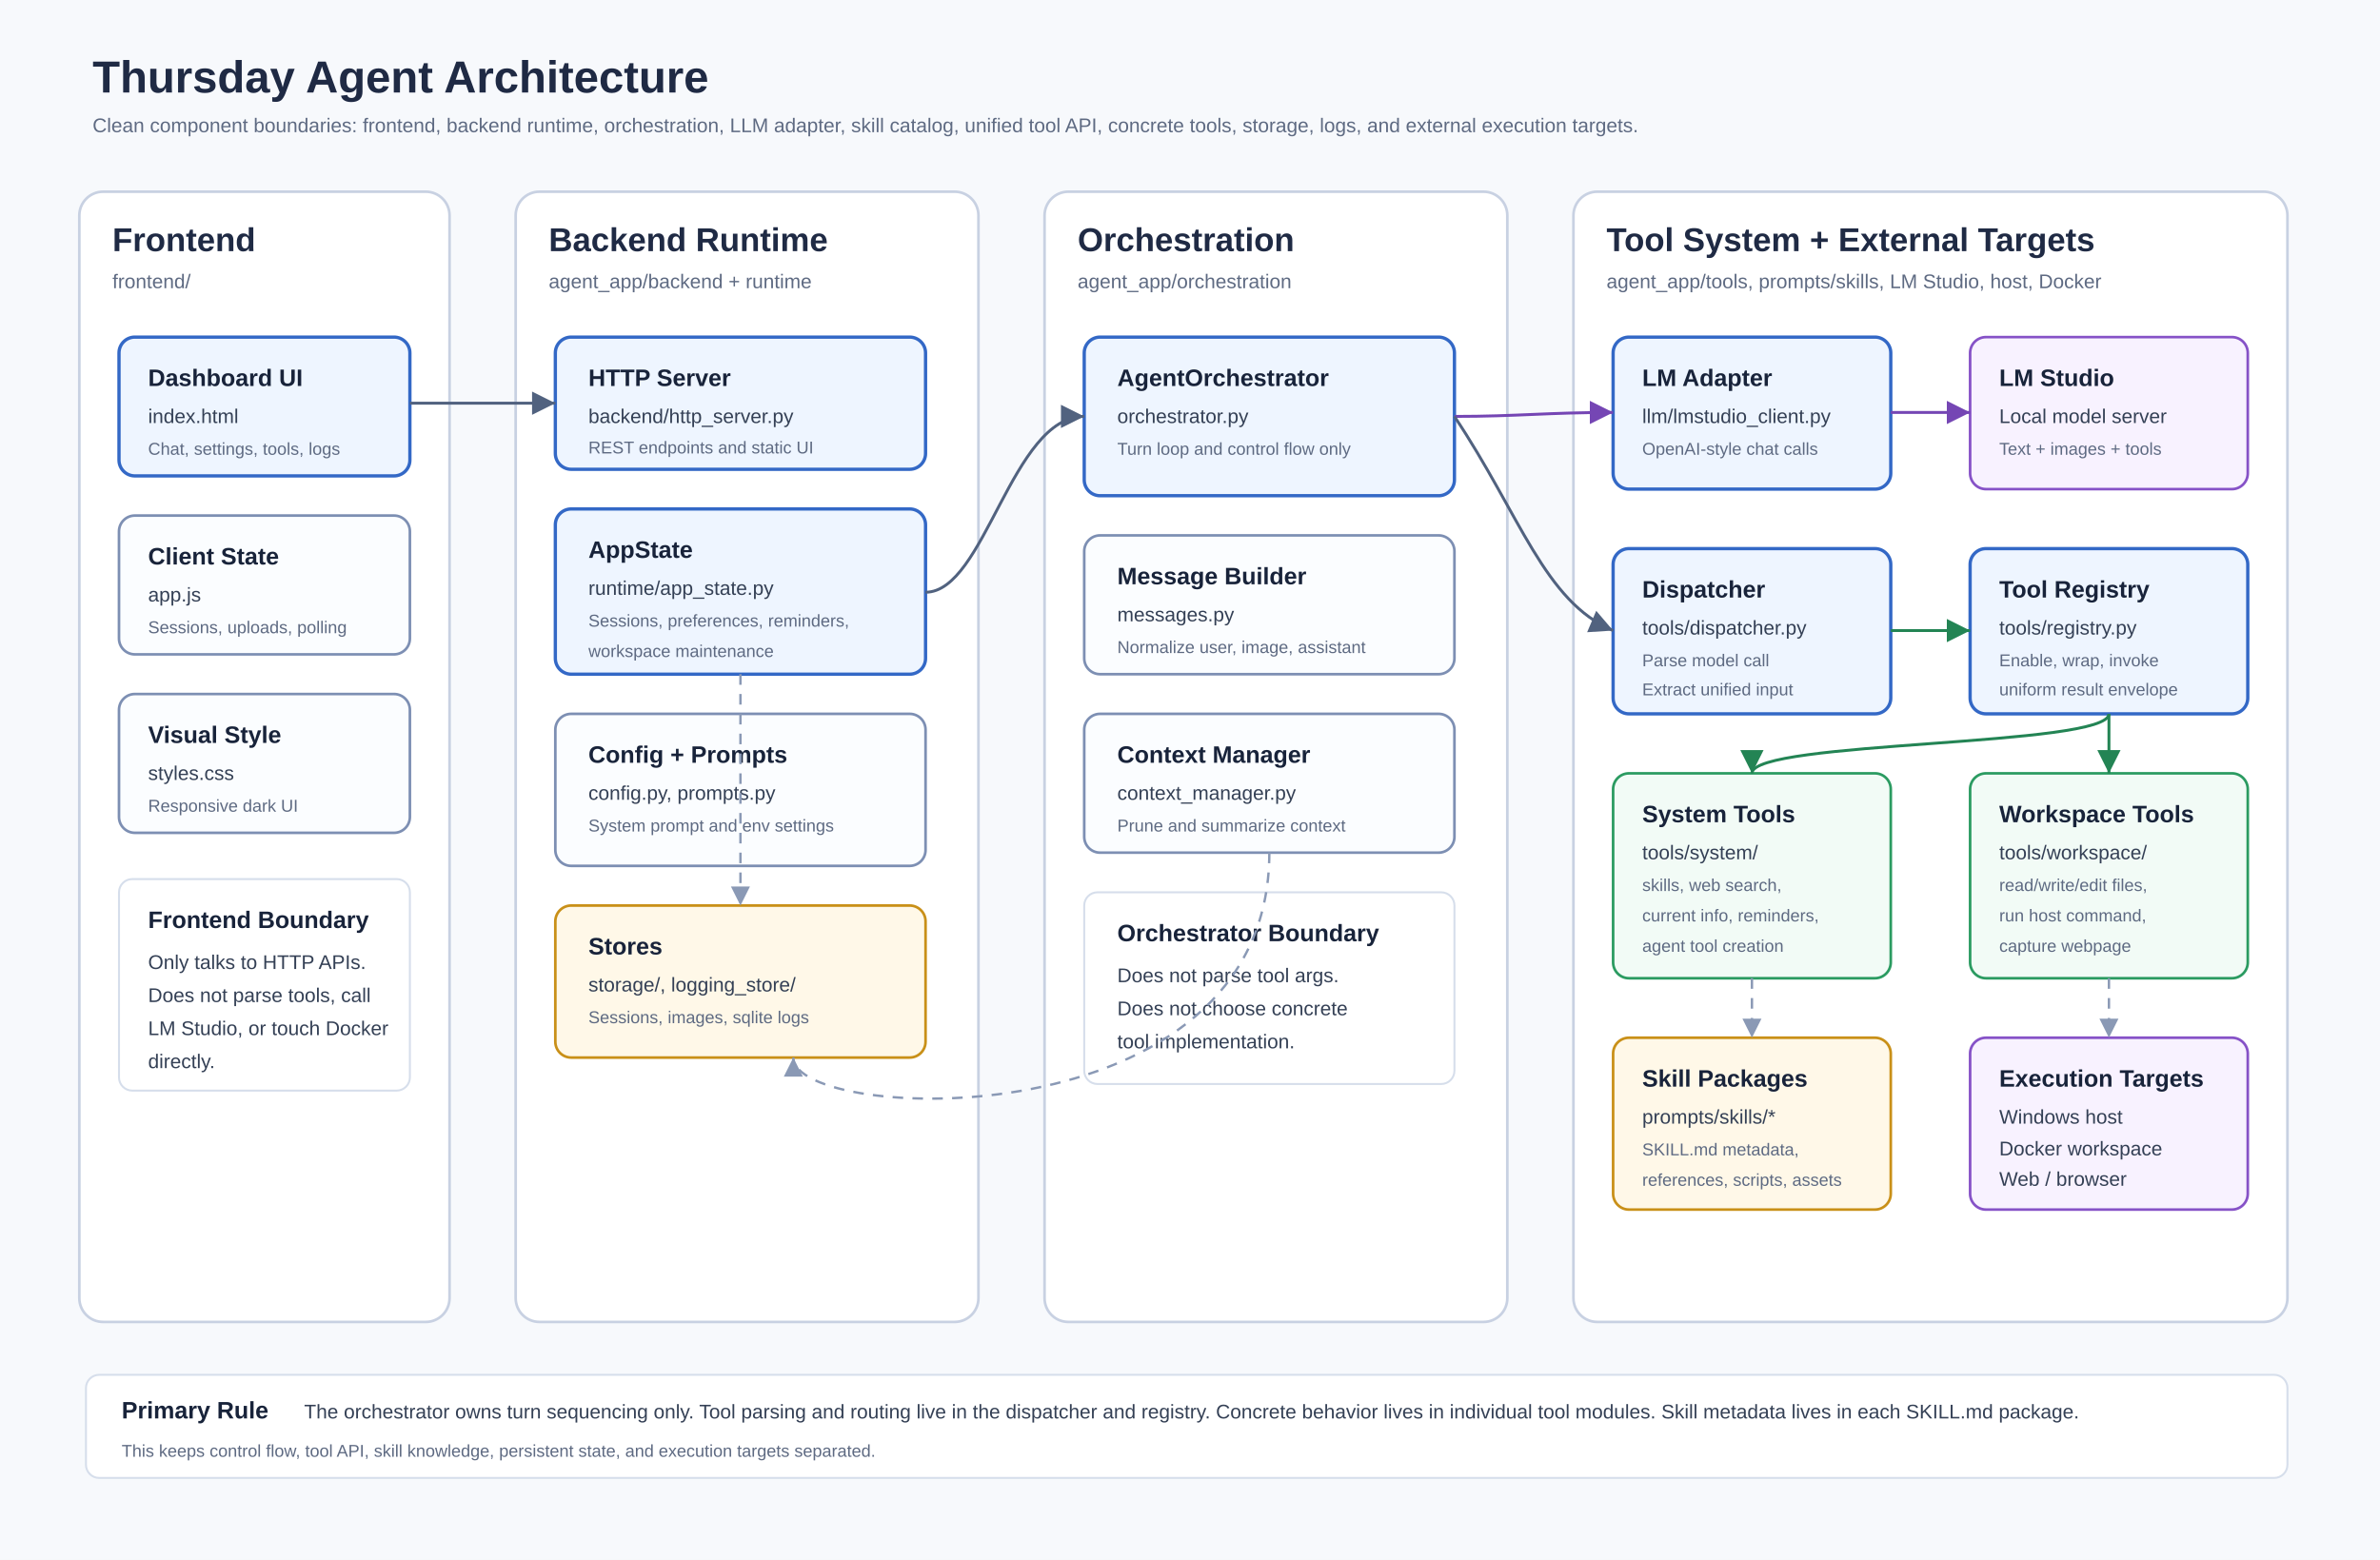
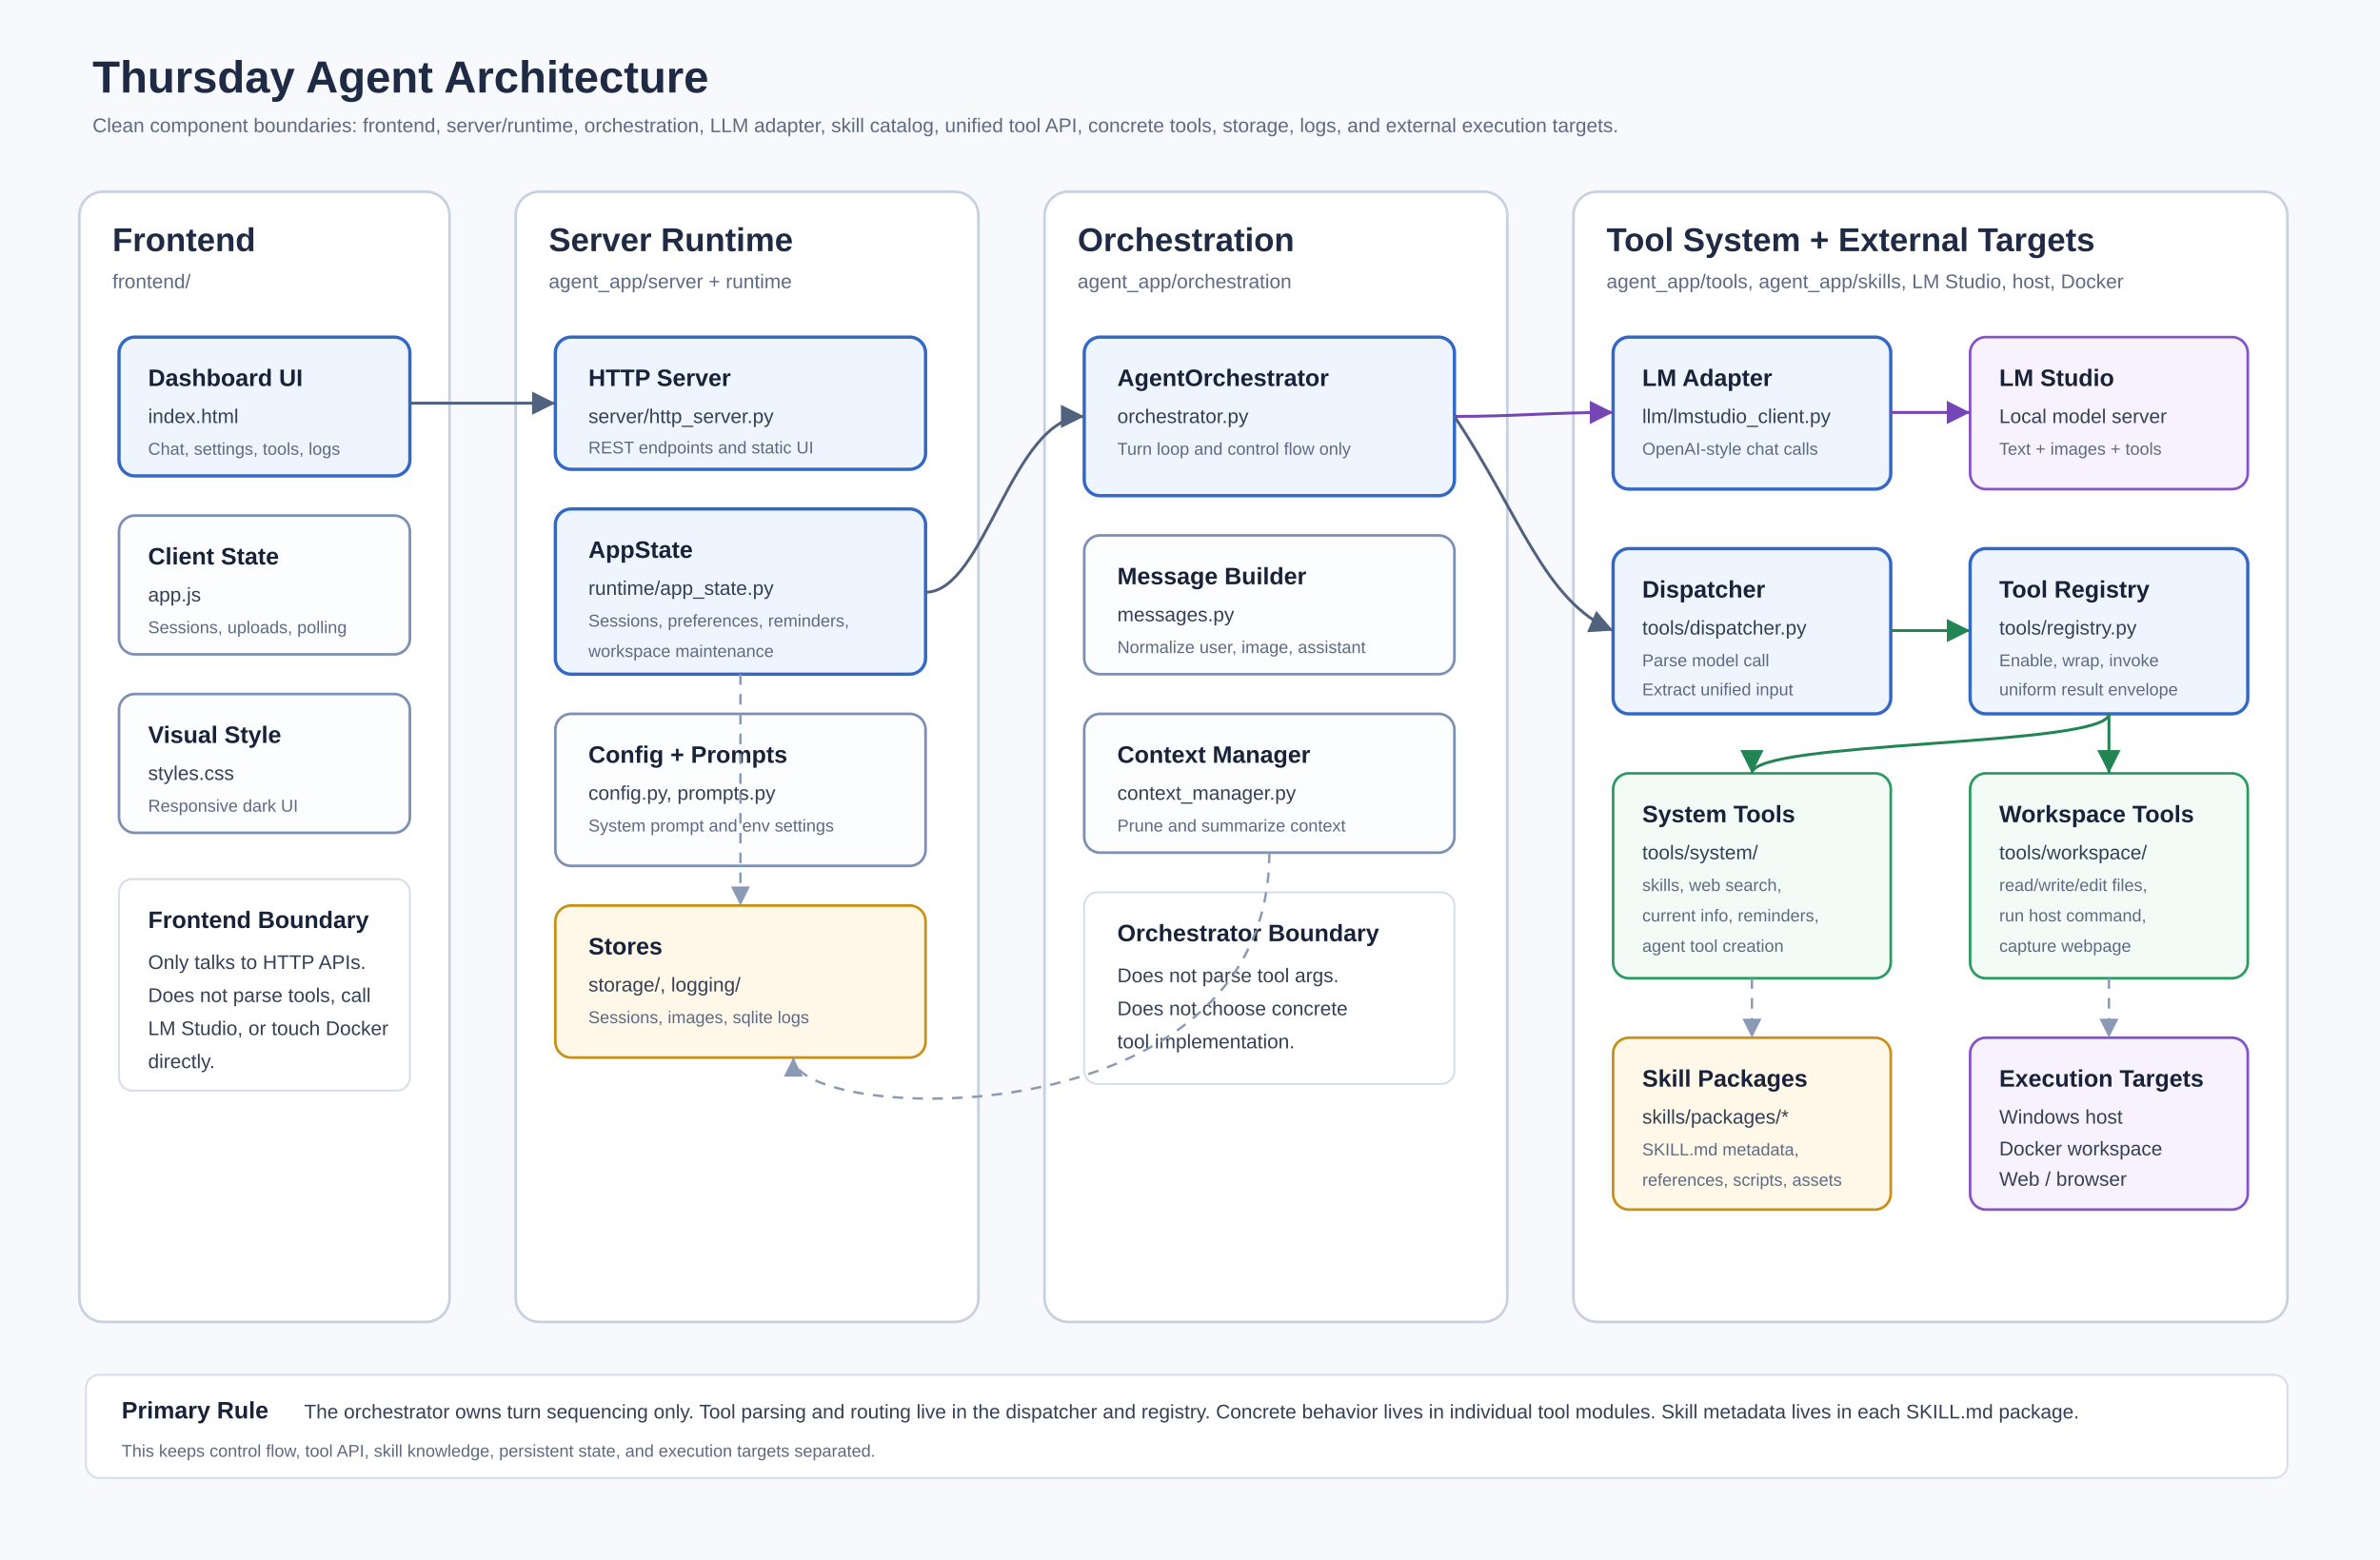
<svg xmlns="http://www.w3.org/2000/svg" width="1800" height="1180" viewBox="0 0 1800 1180" role="img" aria-labelledby="title desc">
  <defs>
    <style>
      .bg { fill: #f7f9fc; }
      .zone { fill: #ffffff; stroke: #c8d1e2; stroke-width: 2; rx: 18; }
      .zone-title { fill: #1f2a44; font: 700 25px Arial, sans-serif; }
      .zone-subtitle { fill: #5e6a82; font: 15px Arial, sans-serif; }
      .box { fill: #fbfdff; stroke: #7d8fb3; stroke-width: 2; rx: 12; }
      .box-strong { fill: #eef5ff; stroke: #3368c6; stroke-width: 2.5; rx: 12; }
      .box-tool { fill: #f2fbf6; stroke: #2b9b61; stroke-width: 2; rx: 12; }
      .box-data { fill: #fff8e8; stroke: #c99018; stroke-width: 2; rx: 12; }
      .box-external { fill: #f8f2ff; stroke: #8652c7; stroke-width: 2; rx: 12; }
      .label { fill: #18233a; font: 700 18px Arial, sans-serif; }
      .text { fill: #344055; font: 15px Arial, sans-serif; }
      .small { fill: #5e6a82; font: 13px Arial, sans-serif; }
      .edge { fill: none; stroke: #51627f; stroke-width: 2.2; marker-end: url(#arrow); }
      .edge-soft { fill: none; stroke: #8a99b5; stroke-width: 1.8; marker-end: url(#arrowSoft); stroke-dasharray: 8 7; }
      .edge-green { fill: none; stroke: #238454; stroke-width: 2.2; marker-end: url(#arrowGreen); }
      .edge-purple { fill: none; stroke: #7546b4; stroke-width: 2.2; marker-end: url(#arrowPurple); }
      .note { fill: #ffffff; stroke: #d6deeb; stroke-width: 1.5; rx: 10; }
    </style>
    <marker id="arrow" markerWidth="12" markerHeight="12" refX="10" refY="6" orient="auto" markerUnits="strokeWidth">
      <path d="M2,2 L10,6 L2,10 Z" fill="#51627f" />
    </marker>
    <marker id="arrowSoft" markerWidth="12" markerHeight="12" refX="10" refY="6" orient="auto" markerUnits="strokeWidth">
      <path d="M2,2 L10,6 L2,10 Z" fill="#8a99b5" />
    </marker>
    <marker id="arrowGreen" markerWidth="12" markerHeight="12" refX="10" refY="6" orient="auto" markerUnits="strokeWidth">
      <path d="M2,2 L10,6 L2,10 Z" fill="#238454" />
    </marker>
    <marker id="arrowPurple" markerWidth="12" markerHeight="12" refX="10" refY="6" orient="auto" markerUnits="strokeWidth">
      <path d="M2,2 L10,6 L2,10 Z" fill="#7546b4" />
    </marker>
  </defs>
  <rect class="bg" width="1800" height="1180" />
  <text x="70" y="70" class="zone-title" style="font-size:34px;">Thursday Agent Architecture</text>
-   <text x="70" y="100" class="zone-subtitle">Clean component boundaries: frontend, backend runtime, orchestration, LLM adapter, skill catalog, unified tool API, concrete tools, storage, logs, and external execution targets.</text>
+   <text x="70" y="100" class="zone-subtitle">Clean component boundaries: frontend, server/runtime, orchestration, LLM adapter, skill catalog, unified tool API, concrete tools, storage, logs, and external execution targets.</text>
  <rect x="60" y="145" width="280" height="855" class="zone" />
  <text x="85" y="190" class="zone-title">Frontend</text>
  <text x="85" y="218" class="zone-subtitle">frontend/</text>
  <rect x="90" y="255" width="220" height="105" class="box-strong" />
  <text x="112" y="292" class="label">Dashboard UI</text>
  <text x="112" y="320" class="text">index.html</text>
  <text x="112" y="344" class="small">Chat, settings, tools, logs</text>
  <rect x="90" y="390" width="220" height="105" class="box" />
  <text x="112" y="427" class="label">Client State</text>
  <text x="112" y="455" class="text">app.js</text>
  <text x="112" y="479" class="small">Sessions, uploads, polling</text>
  <rect x="90" y="525" width="220" height="105" class="box" />
  <text x="112" y="562" class="label">Visual Style</text>
  <text x="112" y="590" class="text">styles.css</text>
  <text x="112" y="614" class="small">Responsive dark UI</text>
  <rect x="90" y="665" width="220" height="160" class="note" />
  <text x="112" y="702" class="label">Frontend Boundary</text>
  <text x="112" y="733" class="text">Only talks to HTTP APIs.</text>
  <text x="112" y="758" class="text">Does not parse tools, call</text>
  <text x="112" y="783" class="text">LM Studio, or touch Docker</text>
  <text x="112" y="808" class="text">directly.</text>
  <rect x="390" y="145" width="350" height="855" class="zone" />
-   <text x="415" y="190" class="zone-title">Backend Runtime</text>
-   <text x="415" y="218" class="zone-subtitle">agent_app/backend + runtime</text>
+   <text x="415" y="190" class="zone-title">Server Runtime</text>
+   <text x="415" y="218" class="zone-subtitle">agent_app/server + runtime</text>
  <rect x="420" y="255" width="280" height="100" class="box-strong" />
  <text x="445" y="292" class="label">HTTP Server</text>
-   <text x="445" y="320" class="text">backend/http_server.py</text>
+   <text x="445" y="320" class="text">server/http_server.py</text>
  <text x="445" y="343" class="small">REST endpoints and static UI</text>
  <rect x="420" y="385" width="280" height="125" class="box-strong" />
  <text x="445" y="422" class="label">AppState</text>
  <text x="445" y="450" class="text">runtime/app_state.py</text>
  <text x="445" y="474" class="small">Sessions, preferences, reminders,</text>
  <text x="445" y="497" class="small">workspace maintenance</text>
  <rect x="420" y="540" width="280" height="115" class="box" />
  <text x="445" y="577" class="label">Config + Prompts</text>
  <text x="445" y="605" class="text">config.py, prompts.py</text>
  <text x="445" y="629" class="small">System prompt and env settings</text>
  <rect x="420" y="685" width="280" height="115" class="box-data" />
  <text x="445" y="722" class="label">Stores</text>
-   <text x="445" y="750" class="text">storage/, logging_store/</text>
+   <text x="445" y="750" class="text">storage/, logging/</text>
  <text x="445" y="774" class="small">Sessions, images, sqlite logs</text>
  <rect x="790" y="145" width="350" height="855" class="zone" />
  <text x="815" y="190" class="zone-title">Orchestration</text>
  <text x="815" y="218" class="zone-subtitle">agent_app/orchestration</text>
  <rect x="820" y="255" width="280" height="120" class="box-strong" />
  <text x="845" y="292" class="label">AgentOrchestrator</text>
  <text x="845" y="320" class="text">orchestrator.py</text>
  <text x="845" y="344" class="small">Turn loop and control flow only</text>
  <rect x="820" y="405" width="280" height="105" class="box" />
  <text x="845" y="442" class="label">Message Builder</text>
  <text x="845" y="470" class="text">messages.py</text>
  <text x="845" y="494" class="small">Normalize user, image, assistant</text>
  <rect x="820" y="540" width="280" height="105" class="box" />
  <text x="845" y="577" class="label">Context Manager</text>
  <text x="845" y="605" class="text">context_manager.py</text>
  <text x="845" y="629" class="small">Prune and summarize context</text>
  <rect x="820" y="675" width="280" height="145" class="note" />
  <text x="845" y="712" class="label">Orchestrator Boundary</text>
  <text x="845" y="743" class="text">Does not parse tool args.</text>
  <text x="845" y="768" class="text">Does not choose concrete</text>
  <text x="845" y="793" class="text">tool implementation.</text>
  <rect x="1190" y="145" width="540" height="855" class="zone" />
  <text x="1215" y="190" class="zone-title">Tool System + External Targets</text>
-   <text x="1215" y="218" class="zone-subtitle">agent_app/tools, prompts/skills, LM Studio, host, Docker</text>
+   <text x="1215" y="218" class="zone-subtitle">agent_app/tools, agent_app/skills, LM Studio, host, Docker</text>
  <rect x="1220" y="255" width="210" height="115" class="box-strong" />
  <text x="1242" y="292" class="label">LM Adapter</text>
  <text x="1242" y="320" class="text">llm/lmstudio_client.py</text>
  <text x="1242" y="344" class="small">OpenAI-style chat calls</text>
  <rect x="1490" y="255" width="210" height="115" class="box-external" />
  <text x="1512" y="292" class="label">LM Studio</text>
  <text x="1512" y="320" class="text">Local model server</text>
  <text x="1512" y="344" class="small">Text + images + tools</text>
  <rect x="1220" y="415" width="210" height="125" class="box-strong" />
  <text x="1242" y="452" class="label">Dispatcher</text>
  <text x="1242" y="480" class="text">tools/dispatcher.py</text>
  <text x="1242" y="504" class="small">Parse model call</text>
  <text x="1242" y="526" class="small">Extract unified input</text>
  <rect x="1490" y="415" width="210" height="125" class="box-strong" />
  <text x="1512" y="452" class="label">Tool Registry</text>
  <text x="1512" y="480" class="text">tools/registry.py</text>
  <text x="1512" y="504" class="small">Enable, wrap, invoke</text>
  <text x="1512" y="526" class="small">uniform result envelope</text>
  <rect x="1220" y="585" width="210" height="155" class="box-tool" />
  <text x="1242" y="622" class="label">System Tools</text>
  <text x="1242" y="650" class="text">tools/system/</text>
  <text x="1242" y="674" class="small">skills, web search,</text>
  <text x="1242" y="697" class="small">current info, reminders,</text>
  <text x="1242" y="720" class="small">agent tool creation</text>
  <rect x="1490" y="585" width="210" height="155" class="box-tool" />
  <text x="1512" y="622" class="label">Workspace Tools</text>
  <text x="1512" y="650" class="text">tools/workspace/</text>
  <text x="1512" y="674" class="small">read/write/edit files,</text>
  <text x="1512" y="697" class="small">run host command,</text>
  <text x="1512" y="720" class="small">capture webpage</text>
  <rect x="1220" y="785" width="210" height="130" class="box-data" />
  <text x="1242" y="822" class="label">Skill Packages</text>
-   <text x="1242" y="850" class="text">prompts/skills/*</text>
+   <text x="1242" y="850" class="text">skills/packages/*</text>
  <text x="1242" y="874" class="small">SKILL.md metadata,</text>
  <text x="1242" y="897" class="small">references, scripts, assets</text>
  <rect x="1490" y="785" width="210" height="130" class="box-external" />
  <text x="1512" y="822" class="label">Execution Targets</text>
  <text x="1512" y="850" class="text">Windows host</text>
  <text x="1512" y="874" class="text">Docker workspace</text>
  <text x="1512" y="897" class="text">Web / browser</text>
  <path class="edge" d="M310 305 C355 305 370 305 420 305" />
  <path class="edge" d="M700 448 C745 448 765 315 820 315" />
  <path class="edge-purple" d="M1100 315 C1148 315 1170 312 1220 312" />
  <path class="edge-purple" d="M1430 312 C1452 312 1465 312 1490 312" />
  <path class="edge" d="M1100 315 C1150 390 1168 455 1220 477" />
  <path class="edge-green" d="M1430 477 C1452 477 1465 477 1490 477" />
  <path class="edge-green" d="M1595 540 C1595 565 1325 560 1325 585" />
  <path class="edge-green" d="M1595 540 C1595 565 1595 560 1595 585" />
  <path class="edge-soft" d="M1325 740 C1325 762 1325 760 1325 785" />
  <path class="edge-soft" d="M1595 740 C1595 762 1595 760 1595 785" />
  <path class="edge-soft" d="M560 510 C560 655 560 685 560 685" />
  <path class="edge-soft" d="M960 645 C960 865 600 850 600 800" />
  <rect x="65" y="1040" width="1665" height="78" class="note" />
  <text x="92" y="1073" class="label">Primary Rule</text>
  <text x="230" y="1073" class="text">The orchestrator owns turn sequencing only. Tool parsing and routing live in the dispatcher and registry. Concrete behavior lives in individual tool modules. Skill metadata lives in each SKILL.md package.</text>
  <text x="92" y="1102" class="small">This keeps control flow, tool API, skill knowledge, persistent state, and execution targets separated.</text>
</svg>
